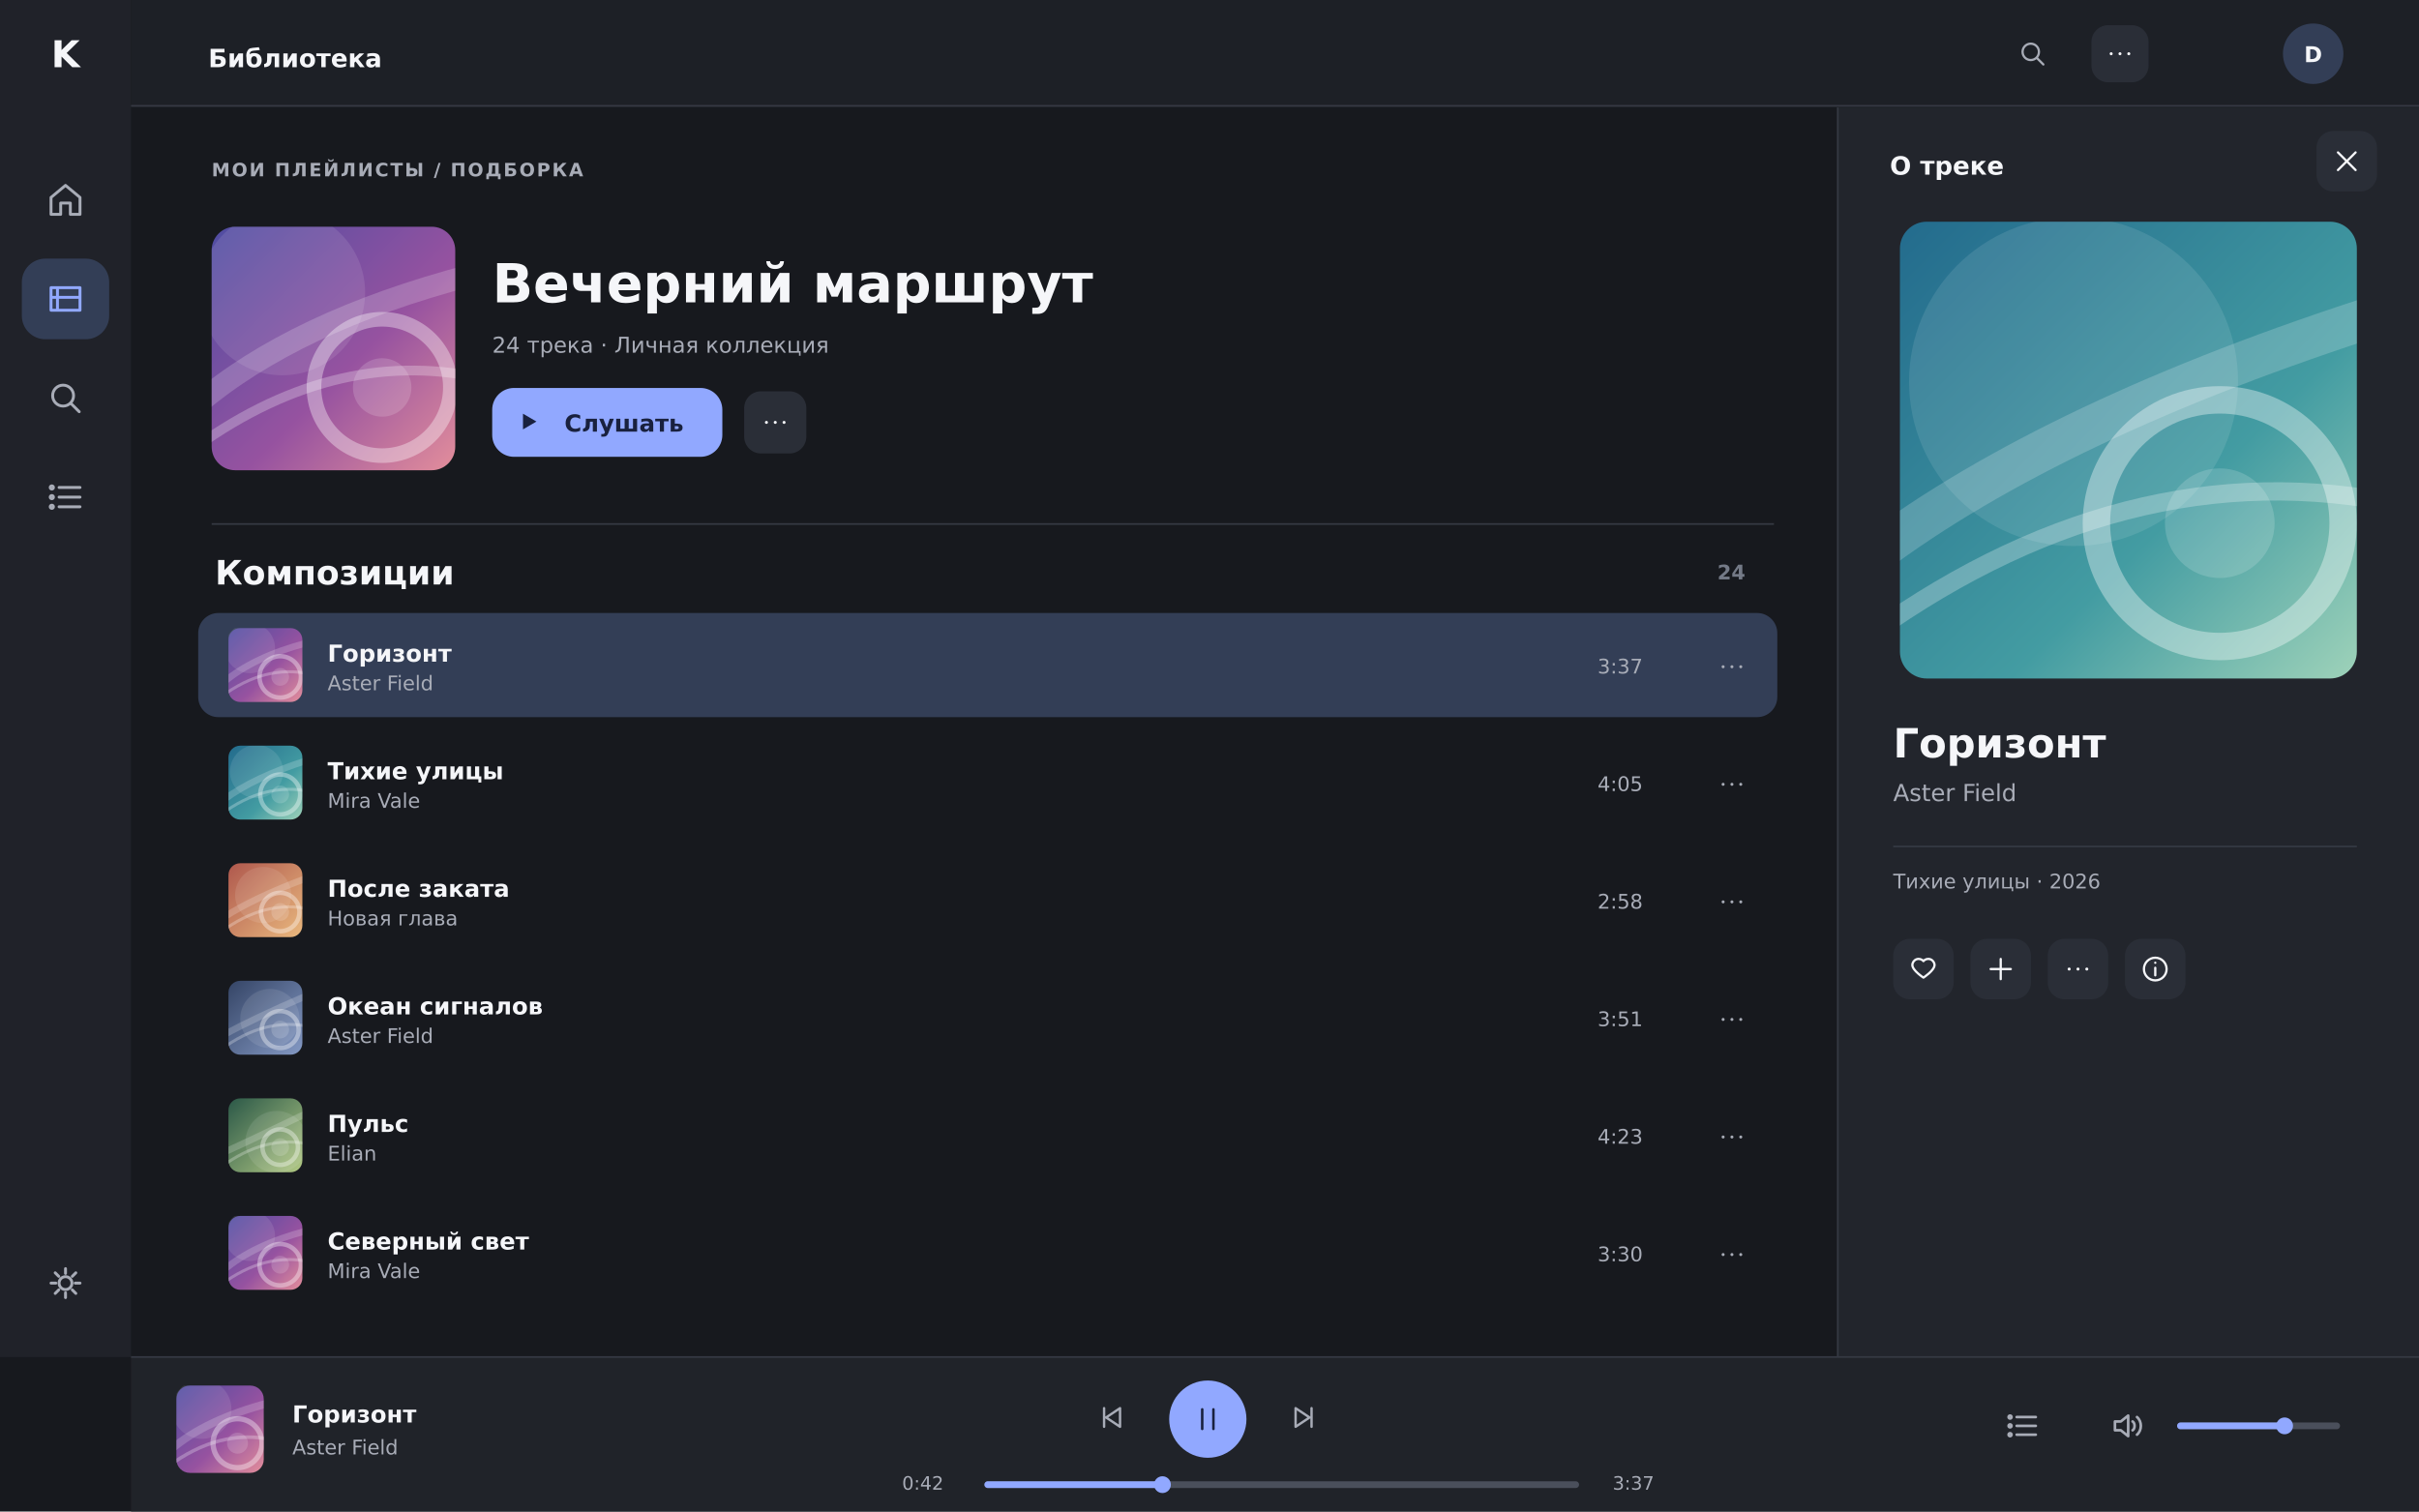
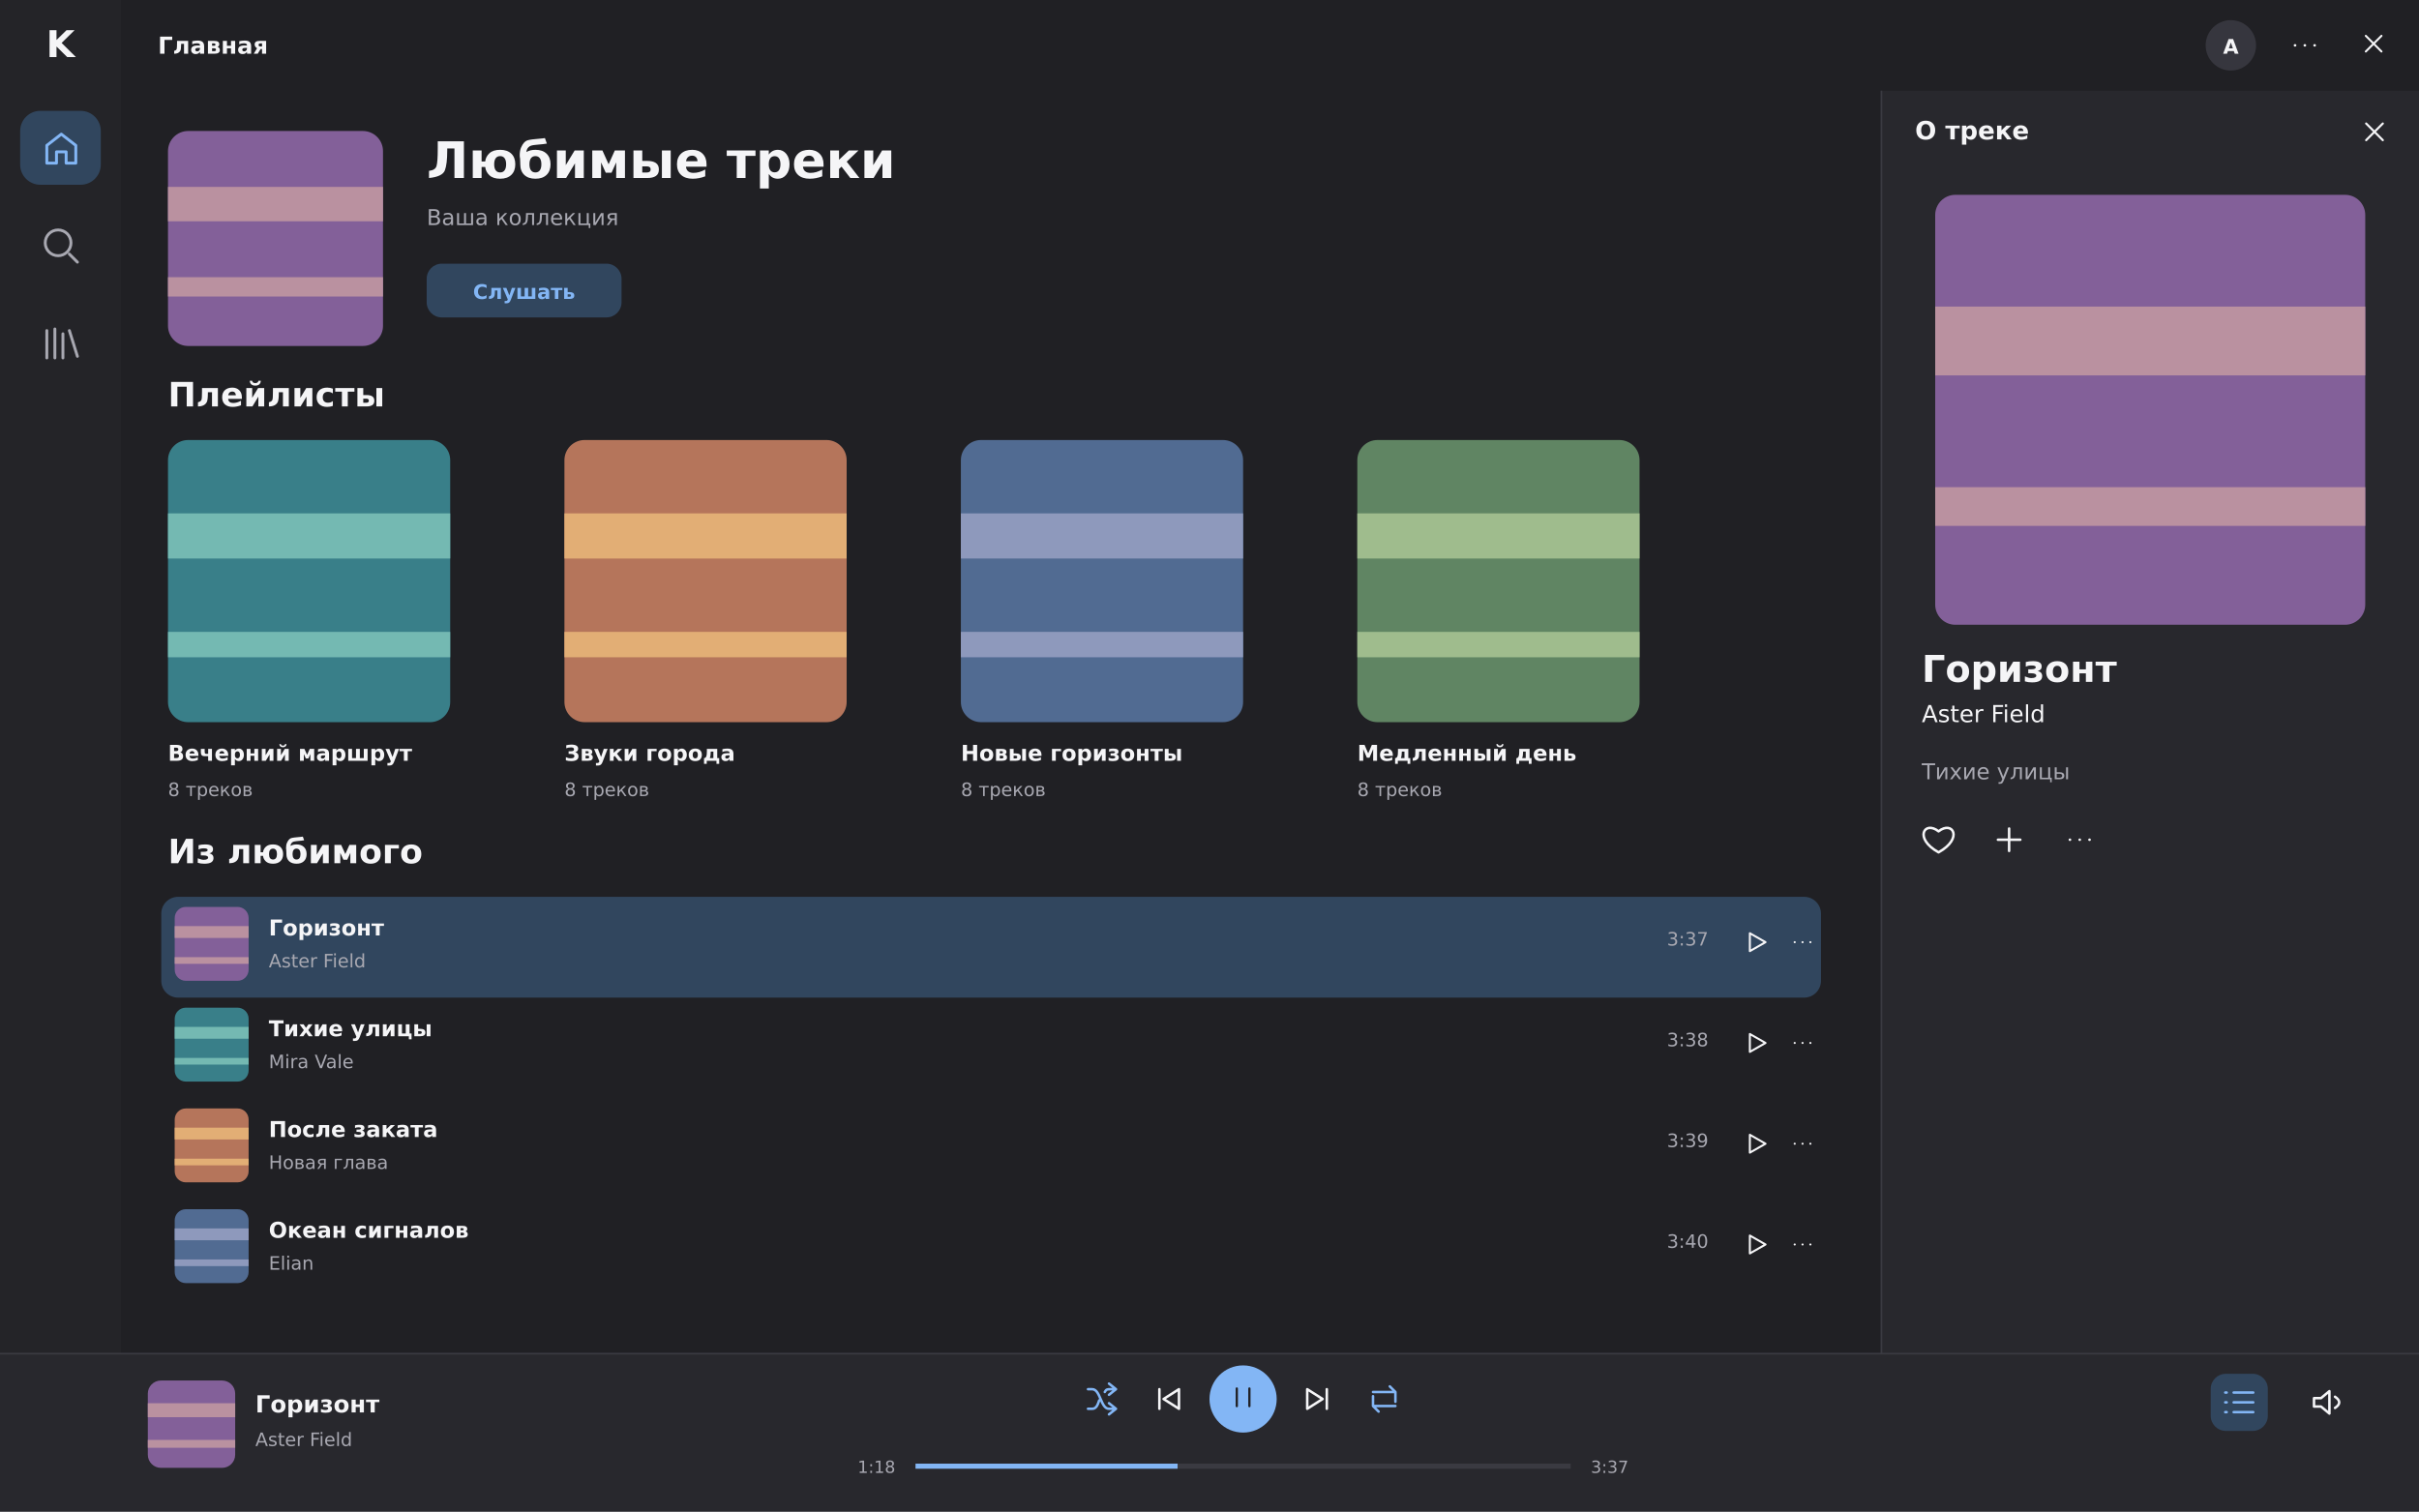
- <svg xmlns="http://www.w3.org/2000/svg" width="1440" height="900" viewBox="0 0 1440 900" role="img" aria-label="Karin Native Music: широкий тёмный макет">
-   <defs>
-     <linearGradient id="a1" x1="0" y1="0" x2="1" y2="1">
-       <stop stop-color="#4F4DA2" />
-       <stop offset="0.57" stop-color="#9652A0" />
-       <stop offset="1" stop-color="#E38E9B" />
-     </linearGradient>
-     <linearGradient id="a2" x1="0" y1="0" x2="1" y2="1">
-       <stop stop-color="#236B8D" />
-       <stop offset="0.62" stop-color="#439CA2" />
-       <stop offset="1" stop-color="#9ED2B9" />
-     </linearGradient>
-     <linearGradient id="a3" x1="0" y1="0" x2="1" y2="1">
-       <stop stop-color="#AF584D" />
-       <stop offset="1" stop-color="#E9B87E" />
-     </linearGradient>
-     <linearGradient id="a4" x1="0" y1="0" x2="1" y2="1">
-       <stop stop-color="#354566" />
-       <stop offset="1" stop-color="#8499C4" />
-     </linearGradient>
-     <linearGradient id="a5" x1="0" y1="0" x2="1" y2="1">
-       <stop stop-color="#2B5848" />
-       <stop offset="1" stop-color="#B2C984" />
-     </linearGradient>
-   </defs>
-   <g font-family="DejaVu Sans, Noto Sans, Cantarell, sans-serif">
-     <rect x="0" y="0" width="1440" height="900" rx="0" fill="#17191E" />
-     <rect x="0" y="0" width="78" height="808" rx="0" fill="#202229" />
-     <text x="39" y="40" fill="#F5F6F9" font-size="22" font-weight="700" text-anchor="middle">K</text>
-     <g transform="translate(27.5,107.5) scale(0.9583333)" fill="none" stroke="#A8ACB7" stroke-width="1.8" stroke-linecap="round" stroke-linejoin="round" style="color:#A8ACB7">
-       <path d="M3 10.5 12 3l9 7.5V21h-6v-7H9v7H3z" />
+ <svg xmlns="http://www.w3.org/2000/svg" width="1440" height="900" viewBox="0 0 1440 900" role="img" aria-label="Karin: новая композиция и единая правая панель">
+   <g font-family="DejaVu Sans, Noto Sans, sans-serif">
+     <rect x="0" y="0" width="1440" height="900" rx="0" fill="#202024" />
+     <rect x="0" y="0" width="72" height="806" rx="0" fill="#242428" />
+     <text x="36" y="34" font-size="22" font-weight="700" fill="#f5f5f7" text-anchor="middle">K</text>
+     <rect x="12" y="66" width="48" height="44" rx="12" fill="#31465e" />
+     <g transform="translate(25,77) scale(0.9583333)">
+       <path d="M3 10L12 3L21 10V21H15V14H9V21H3Z" fill="none" stroke="#83b6f5" stroke-width="1.8" stroke-linecap="round" stroke-linejoin="round" />
    </g>
-     <rect x="13" y="154" width="52" height="48" rx="14" fill="#333E56" />
-     <g transform="translate(27.5,166.5) scale(0.9583333)" fill="none" stroke="#91A8FF" stroke-width="1.8" stroke-linecap="round" stroke-linejoin="round" style="color:#91A8FF">
-       <path d="M3 5h18v14H3zM7 5v14M3 11h18" />
+     <g transform="translate(25,135) scale(0.9583333)">
+       <path d="M17 17L22 22M18 10A8 8 0 1 1 2 10A8 8 0 1 1 18 10" fill="none" stroke="#a8a8b1" stroke-width="1.8" stroke-linecap="round" stroke-linejoin="round" />
    </g>
-     <g transform="translate(27.5,225.5) scale(0.9583333)" fill="none" stroke="#A8ACB7" stroke-width="1.8" stroke-linecap="round" stroke-linejoin="round" style="color:#A8ACB7">
-       <circle cx="10.5" cy="10.5" r="6.5" />
-       <path d="m15.5 15.5 5 5" />
+     <g transform="translate(25,193) scale(0.9583333)">
+       <path d="M3 4V21M8 3V21M13 6V21M17 4L22 20" fill="none" stroke="#a8a8b1" stroke-width="1.8" stroke-linecap="round" stroke-linejoin="round" />
    </g>
-     <g transform="translate(27.5,284.5) scale(0.9583333)" fill="none" stroke="#A8ACB7" stroke-width="1.8" stroke-linecap="round" stroke-linejoin="round" style="color:#A8ACB7">
-       <path d="M8 6h13M8 12h13M8 18h13" />
-       <circle cx="3.5" cy="6" r="1" />
-       <circle cx="3.5" cy="12" r="1" />
-       <circle cx="3.5" cy="18" r="1" />
+     <text x="94" y="32" font-size="14" font-weight="700" fill="#f5f5f7" text-anchor="start">Главная</text>
+     <circle cx="1328" cy="27" r="15" fill="#36363e" />
+     <text x="1328" y="32" font-size="12" font-weight="700" fill="#f5f5f7" text-anchor="middle">A</text>
+     <g transform="translate(1362,17) scale(0.8333333)">
+       <path d="M5 12H5.1M12 12H12.1M19 12H19.1" fill="none" stroke="#f5f5f7" stroke-width="1.8" stroke-linecap="round" stroke-linejoin="round" />
    </g>
-     <g transform="translate(27.5,752.5) scale(0.9583333)" fill="none" stroke="#A8ACB7" stroke-width="1.8" stroke-linecap="round" stroke-linejoin="round" style="color:#A8ACB7">
-       <path d="M12 3v3M12 18v3M3 12h3M18 12h3M5.6 5.6l2.2 2.2M16.2 16.2l2.2 2.2M18.4 5.6l-2.2 2.2M7.8 16.2l-2.2 2.2" />
-       <circle cx="12" cy="12" r="4" />
+     <g transform="translate(1405,18) scale(0.6666667)">
+       <path d="M5 5L19 19M19 5L5 19" fill="none" stroke="#f5f5f7" stroke-width="1.8" stroke-linecap="round" stroke-linejoin="round" />
    </g>
-     <rect x="78" y="0" width="1362" height="64" rx="0" fill="#1D2026" />
-     <line x1="78" y1="63" x2="1440" y2="63" stroke="#353943" stroke-width="1" />
-     <text x="124" y="40" fill="#F5F6F9" font-size="15" font-weight="650">Библиотека</text>
-     <g transform="translate(1201,23) scale(0.75)" fill="none" stroke="#A8ACB7" stroke-width="1.8" stroke-linecap="round" stroke-linejoin="round" style="color:#A8ACB7">
-       <circle cx="10.5" cy="10.5" r="6.5" />
-       <path d="m15.5 15.5 5 5" />
+     <rect x="100" y="78" width="128" height="128" rx="12" fill="#836099" />
+     <rect x="100" y="111.28" width="128" height="20.48" rx="0" fill="#ba91a0" />
+     <rect x="100" y="165.04" width="128" height="11.52" rx="0" fill="#ba91a0" />
+     <text x="254" y="106" font-size="30" font-weight="700" fill="#f5f5f7" text-anchor="start">Любимые треки</text>
+     <text x="254" y="134" font-size="13" font-weight="400" fill="#a8a8b1" text-anchor="start">Ваша коллекция</text>
+     <rect x="254" y="157" width="116" height="32" rx="9" fill="#31465e" />
+     <text x="312.0" y="178" font-size="12" font-weight="700" fill="#83b6f5" text-anchor="middle">Слушать</text>
+     <text x="100" y="242" font-size="20" font-weight="700" fill="#f5f5f7" text-anchor="start">Плейлисты</text>
+     <rect x="100" y="262" width="168" height="168" rx="12" fill="#397f89" />
+     <rect x="100" y="305.68" width="168" height="26.88" rx="0" fill="#74b9b2" />
+     <rect x="100" y="376.24" width="168" height="15.12" rx="0" fill="#74b9b2" />
+     <text x="100" y="453" font-size="13" font-weight="700" fill="#f5f5f7" text-anchor="start">Вечерний маршрут</text>
+     <text x="100" y="474" font-size="11" font-weight="400" fill="#a8a8b1" text-anchor="start">8 треков</text>
+     <rect x="336" y="262" width="168" height="168" rx="12" fill="#b5755b" />
+     <rect x="336" y="305.68" width="168" height="26.88" rx="0" fill="#e2ae75" />
+     <rect x="336" y="376.24" width="168" height="15.12" rx="0" fill="#e2ae75" />
+     <text x="336" y="453" font-size="13" font-weight="700" fill="#f5f5f7" text-anchor="start">Звуки города</text>
+     <text x="336" y="474" font-size="11" font-weight="400" fill="#a8a8b1" text-anchor="start">8 треков</text>
+     <rect x="572" y="262" width="168" height="168" rx="12" fill="#516b92" />
+     <rect x="572" y="305.68" width="168" height="26.88" rx="0" fill="#8e99bc" />
+     <rect x="572" y="376.24" width="168" height="15.12" rx="0" fill="#8e99bc" />
+     <text x="572" y="453" font-size="13" font-weight="700" fill="#f5f5f7" text-anchor="start">Новые горизонты</text>
+     <text x="572" y="474" font-size="11" font-weight="400" fill="#a8a8b1" text-anchor="start">8 треков</text>
+     <rect x="808" y="262" width="168" height="168" rx="12" fill="#608563" />
+     <rect x="808" y="305.68" width="168" height="26.88" rx="0" fill="#9fbc8d" />
+     <rect x="808" y="376.24" width="168" height="15.12" rx="0" fill="#9fbc8d" />
+     <text x="808" y="453" font-size="13" font-weight="700" fill="#f5f5f7" text-anchor="start">Медленный день</text>
+     <text x="808" y="474" font-size="11" font-weight="400" fill="#a8a8b1" text-anchor="start">8 треков</text>
+     <text x="100" y="514" font-size="20" font-weight="700" fill="#f5f5f7" text-anchor="start">Из любимого</text>
+     <rect x="96" y="534" width="988" height="60" rx="10" fill="#31465e" />
+     <rect x="104" y="540" width="44" height="44" rx="6.6" fill="#836099" />
+     <rect x="104" y="551.44" width="44" height="7.04" rx="0" fill="#ba91a0" />
+     <rect x="104" y="569.92" width="44" height="3.96" rx="0" fill="#ba91a0" />
+     <text x="160" y="557" font-size="13" font-weight="700" fill="#f5f5f7" text-anchor="start">Горизонт</text>
+     <text x="160" y="576" font-size="11" font-weight="400" fill="#a8a8b1" text-anchor="start">Aster Field</text>
+     <text x="1017" y="563" font-size="11" font-weight="400" fill="#a8a8b1" text-anchor="end">3:37</text>
+     <g transform="translate(1037,553) scale(0.6666667)">
+       <path d="M7 4L21 12L7 20Z" fill="none" stroke="#f5f5f7" stroke-width="1.8" stroke-linecap="round" stroke-linejoin="round" />
    </g>
-     <rect x="1245" y="15" width="34" height="34" rx="10" fill="#2A2E37" />
-     <g transform="translate(1253,23) scale(0.75)" fill="none" stroke="#F5F6F9" stroke-width="1.8" stroke-linecap="round" stroke-linejoin="round" style="color:#F5F6F9">
-       <circle cx="5" cy="12" r="1.2" fill="currentColor" stroke="none" />
-       <circle cx="12" cy="12" r="1.2" fill="currentColor" stroke="none" />
-       <circle cx="19" cy="12" r="1.2" fill="currentColor" stroke="none" />
+     <g transform="translate(1065,553) scale(0.6666667)">
+       <path d="M5 12H5.1M12 12H12.1M19 12H19.1" fill="none" stroke="#f5f5f7" stroke-width="1.8" stroke-linecap="round" stroke-linejoin="round" />
    </g>
-     <circle cx="1377" cy="32" r="18" fill="#333E56" />
-     <text x="1377" y="37" fill="#F5F6F9" font-size="13" font-weight="700" text-anchor="middle">D</text>
-     <text x="126" y="105" fill="#A8ACB7" font-size="11" font-weight="600" letter-spacing="1.05">МОИ ПЛЕЙЛИСТЫ  /  ПОДБОРКА</text>
-     <g>
-       <rect x="126" y="135" width="145" height="145" rx="14" fill="url(#a1)" />
-       <svg x="126" y="135" width="145" height="145" viewBox="0 0 100 100" overflow="hidden">
-         <circle cx="29" cy="27" r="34" fill="#FFFFFF" opacity=".10" />
-         <circle cx="70" cy="66" r="28" fill="none" stroke="#FFFFFF" stroke-width="6" opacity=".36" />
-         <circle cx="70" cy="66" r="12" fill="#FFFFFF" opacity=".16" />
-         <path d="M-6 73 Q34 39 106 20" stroke="#FFFFFF" stroke-width="9" opacity=".19" fill="none" />
-         <path d="M-10 93 Q49 49 110 62" stroke="#FFFFFF" stroke-width="4" opacity=".26" fill="none" />
-       </svg>
+     <rect x="104" y="600" width="44" height="44" rx="6.6" fill="#397f89" />
+     <rect x="104" y="611.44" width="44" height="7.04" rx="0" fill="#74b9b2" />
+     <rect x="104" y="629.92" width="44" height="3.96" rx="0" fill="#74b9b2" />
+     <text x="160" y="617" font-size="13" font-weight="700" fill="#f5f5f7" text-anchor="start">Тихие улицы</text>
+     <text x="160" y="636" font-size="11" font-weight="400" fill="#a8a8b1" text-anchor="start">Mira Vale</text>
+     <text x="1017" y="623" font-size="11" font-weight="400" fill="#a8a8b1" text-anchor="end">3:38</text>
+     <g transform="translate(1037,613) scale(0.6666667)">
+       <path d="M7 4L21 12L7 20Z" fill="none" stroke="#f5f5f7" stroke-width="1.8" stroke-linecap="round" stroke-linejoin="round" />
    </g>
-     <text x="293" y="180" fill="#F5F6F9" font-size="32" font-weight="730">Вечерний маршрут</text>
-     <text x="293" y="210" fill="#A8ACB7" font-size="13" font-weight="400">24 трека  ·  Личная коллекция</text>
-     <rect x="293" y="231" width="137" height="41" rx="13" fill="#91A8FF" />
-     <g transform="translate(306,243) scale(0.6666667)" fill="none" stroke="#19213E" stroke-width="1.8" stroke-linecap="round" stroke-linejoin="round" style="color:#19213E">
-       <path d="m8 5 12 7-12 7z" fill="currentColor" stroke="none" />
+     <g transform="translate(1065,613) scale(0.6666667)">
+       <path d="M5 12H5.1M12 12H12.1M19 12H19.1" fill="none" stroke="#f5f5f7" stroke-width="1.8" stroke-linecap="round" stroke-linejoin="round" />
    </g>
-     <text x="336" y="257" fill="#19213E" font-size="14" font-weight="700">Слушать</text>
-     <rect x="443" y="233" width="37" height="37" rx="10" fill="#2A2E37" />
-     <g transform="translate(452.5,242.5) scale(0.75)" fill="none" stroke="#F5F6F9" stroke-width="1.8" stroke-linecap="round" stroke-linejoin="round" style="color:#F5F6F9">
-       <circle cx="5" cy="12" r="1.2" fill="currentColor" stroke="none" />
-       <circle cx="12" cy="12" r="1.2" fill="currentColor" stroke="none" />
-       <circle cx="19" cy="12" r="1.2" fill="currentColor" stroke="none" />
+     <rect x="104" y="660" width="44" height="44" rx="6.6" fill="#b5755b" />
+     <rect x="104" y="671.44" width="44" height="7.04" rx="0" fill="#e2ae75" />
+     <rect x="104" y="689.92" width="44" height="3.96" rx="0" fill="#e2ae75" />
+     <text x="160" y="677" font-size="13" font-weight="700" fill="#f5f5f7" text-anchor="start">После заката</text>
+     <text x="160" y="696" font-size="11" font-weight="400" fill="#a8a8b1" text-anchor="start">Новая глава</text>
+     <text x="1017" y="683" font-size="11" font-weight="400" fill="#a8a8b1" text-anchor="end">3:39</text>
+     <g transform="translate(1037,673) scale(0.6666667)">
+       <path d="M7 4L21 12L7 20Z" fill="none" stroke="#f5f5f7" stroke-width="1.8" stroke-linecap="round" stroke-linejoin="round" />
    </g>
-     <line x1="126" y1="312" x2="1056" y2="312" stroke="#353943" stroke-width="1" />
-     <text x="128" y="348" fill="#F5F6F9" font-size="20" font-weight="700">Композиции</text>
-     <text x="1039" y="345" fill="#747A87" font-size="12" font-weight="600" text-anchor="end">24</text>
-     <rect x="118" y="365" width="940" height="62" rx="12" fill="#333E56" />
-     <g>
-       <rect x="136" y="374" width="44" height="44" rx="7" fill="url(#a1)" />
-       <svg x="136" y="374" width="44" height="44" viewBox="0 0 100 100" overflow="hidden">
-         <circle cx="29" cy="27" r="34" fill="#FFFFFF" opacity=".10" />
-         <circle cx="70" cy="66" r="28" fill="none" stroke="#FFFFFF" stroke-width="6" opacity=".36" />
-         <circle cx="70" cy="66" r="12" fill="#FFFFFF" opacity=".16" />
-         <path d="M-6 73 Q34 39 106 20" stroke="#FFFFFF" stroke-width="9" opacity=".19" fill="none" />
-         <path d="M-10 93 Q49 49 110 62" stroke="#FFFFFF" stroke-width="4" opacity=".26" fill="none" />
-       </svg>
+     <g transform="translate(1065,673) scale(0.6666667)">
+       <path d="M5 12H5.1M12 12H12.1M19 12H19.1" fill="none" stroke="#f5f5f7" stroke-width="1.8" stroke-linecap="round" stroke-linejoin="round" />
    </g>
-     <text x="195" y="394" fill="#F5F6F9" font-size="14" font-weight="600">Горизонт</text>
-     <text x="195" y="411" fill="#A8ACB7" font-size="12" font-weight="400">Aster Field</text>
-     <text x="951" y="401" fill="#A8ACB7" font-size="12" font-weight="400">3:37</text>
-     <g transform="translate(1022,388) scale(0.75)" fill="none" stroke="#A8ACB7" stroke-width="1.8" stroke-linecap="round" stroke-linejoin="round" style="color:#A8ACB7">
-       <circle cx="5" cy="12" r="1.2" fill="currentColor" stroke="none" />
-       <circle cx="12" cy="12" r="1.2" fill="currentColor" stroke="none" />
-       <circle cx="19" cy="12" r="1.2" fill="currentColor" stroke="none" />
+     <rect x="104" y="720" width="44" height="44" rx="6.6" fill="#516b92" />
+     <rect x="104" y="731.44" width="44" height="7.04" rx="0" fill="#8e99bc" />
+     <rect x="104" y="749.92" width="44" height="3.96" rx="0" fill="#8e99bc" />
+     <text x="160" y="737" font-size="13" font-weight="700" fill="#f5f5f7" text-anchor="start">Океан сигналов</text>
+     <text x="160" y="756" font-size="11" font-weight="400" fill="#a8a8b1" text-anchor="start">Elian</text>
+     <text x="1017" y="743" font-size="11" font-weight="400" fill="#a8a8b1" text-anchor="end">3:40</text>
+     <g transform="translate(1037,733) scale(0.6666667)">
+       <path d="M7 4L21 12L7 20Z" fill="none" stroke="#f5f5f7" stroke-width="1.8" stroke-linecap="round" stroke-linejoin="round" />
    </g>
-     <g>
-       <rect x="136" y="444" width="44" height="44" rx="7" fill="url(#a2)" />
-       <svg x="136" y="444" width="44" height="44" viewBox="0 0 100 100" overflow="hidden">
-         <circle cx="38" cy="35" r="36" fill="#FFFFFF" opacity=".10" />
-         <circle cx="70" cy="66" r="27" fill="none" stroke="#FFFFFF" stroke-width="6" opacity=".36" />
-         <circle cx="70" cy="66" r="12" fill="#FFFFFF" opacity=".16" />
-         <path d="M-6 73 Q34 43 106 20" stroke="#FFFFFF" stroke-width="9" opacity=".19" fill="none" />
-         <path d="M-10 93 Q49 49 110 62" stroke="#FFFFFF" stroke-width="4" opacity=".26" fill="none" />
-       </svg>
+     <g transform="translate(1065,733) scale(0.6666667)">
+       <path d="M5 12H5.1M12 12H12.1M19 12H19.1" fill="none" stroke="#f5f5f7" stroke-width="1.8" stroke-linecap="round" stroke-linejoin="round" />
    </g>
-     <text x="195" y="464" fill="#F5F6F9" font-size="14" font-weight="600">Тихие улицы</text>
-     <text x="195" y="481" fill="#A8ACB7" font-size="12" font-weight="400">Mira Vale</text>
-     <text x="951" y="471" fill="#A8ACB7" font-size="12" font-weight="400">4:05</text>
-     <g transform="translate(1022,458) scale(0.75)" fill="none" stroke="#A8ACB7" stroke-width="1.8" stroke-linecap="round" stroke-linejoin="round" style="color:#A8ACB7">
-       <circle cx="5" cy="12" r="1.2" fill="currentColor" stroke="none" />
-       <circle cx="12" cy="12" r="1.2" fill="currentColor" stroke="none" />
-       <circle cx="19" cy="12" r="1.2" fill="currentColor" stroke="none" />
+     <rect x="1120" y="54" width="320" height="752" rx="0" fill="#28282d" />
+     <path d="M1120 54L1120 806" stroke="#3a3a41" stroke-width="1" />
+     <text x="1140" y="83" font-size="15" font-weight="700" fill="#f5f5f7" text-anchor="start">О треке</text>
+     <g transform="translate(1405,70) scale(0.7083333)">
+       <path d="M5 5L19 19M19 5L5 19" fill="none" stroke="#f5f5f7" stroke-width="1.8" stroke-linecap="round" stroke-linejoin="round" />
    </g>
-     <g>
-       <rect x="136" y="514" width="44" height="44" rx="7" fill="url(#a3)" />
-       <svg x="136" y="514" width="44" height="44" viewBox="0 0 100 100" overflow="hidden">
-         <circle cx="47" cy="43" r="38" fill="#FFFFFF" opacity=".10" />
-         <circle cx="70" cy="66" r="26" fill="none" stroke="#FFFFFF" stroke-width="6" opacity=".36" />
-         <circle cx="70" cy="66" r="12" fill="#FFFFFF" opacity=".16" />
-         <path d="M-6 73 Q34 47 106 20" stroke="#FFFFFF" stroke-width="9" opacity=".19" fill="none" />
-         <path d="M-10 93 Q49 49 110 62" stroke="#FFFFFF" stroke-width="4" opacity=".26" fill="none" />
-       </svg>
+     <rect x="1152.0" y="116" width="256" height="256" rx="12" fill="#836099" />
+     <rect x="1152.0" y="182.56" width="256" height="40.96" rx="0" fill="#ba91a0" />
+     <rect x="1152.0" y="290.08" width="256" height="23.04" rx="0" fill="#ba91a0" />
+     <text x="1144" y="406" font-size="22" font-weight="700" fill="#f5f5f7" text-anchor="start">Горизонт</text>
+     <text x="1144" y="430" font-size="14" font-weight="400" fill="#f5f5f7" text-anchor="start">Aster Field</text>
+     <text x="1144" y="464" font-size="13" font-weight="400" fill="#a8a8b1" text-anchor="start">Тихие улицы</text>
+     <g transform="translate(1144,490) scale(0.8333333)">
+       <path d="M12 21C-6 11 2-2 12 6C22-2 30 11 12 21" fill="none" stroke="#f5f5f7" stroke-width="1.8" stroke-linecap="round" stroke-linejoin="round" />
    </g>
-     <text x="195" y="534" fill="#F5F6F9" font-size="14" font-weight="600">После заката</text>
-     <text x="195" y="551" fill="#A8ACB7" font-size="12" font-weight="400">Новая глава</text>
-     <text x="951" y="541" fill="#A8ACB7" font-size="12" font-weight="400">2:58</text>
-     <g transform="translate(1022,528) scale(0.75)" fill="none" stroke="#A8ACB7" stroke-width="1.8" stroke-linecap="round" stroke-linejoin="round" style="color:#A8ACB7">
-       <circle cx="5" cy="12" r="1.2" fill="currentColor" stroke="none" />
-       <circle cx="12" cy="12" r="1.2" fill="currentColor" stroke="none" />
-       <circle cx="19" cy="12" r="1.2" fill="currentColor" stroke="none" />
+     <g transform="translate(1186,490) scale(0.8333333)">
+       <path d="M12 4V20M4 12H20" fill="none" stroke="#f5f5f7" stroke-width="1.8" stroke-linecap="round" stroke-linejoin="round" />
    </g>
-     <g>
-       <rect x="136" y="584" width="44" height="44" rx="7" fill="url(#a4)" />
-       <svg x="136" y="584" width="44" height="44" viewBox="0 0 100 100" overflow="hidden">
-         <circle cx="56" cy="51" r="40" fill="#FFFFFF" opacity=".10" />
-         <circle cx="70" cy="66" r="25" fill="none" stroke="#FFFFFF" stroke-width="6" opacity=".36" />
-         <circle cx="70" cy="66" r="12" fill="#FFFFFF" opacity=".16" />
-         <path d="M-6 73 Q34 51 106 20" stroke="#FFFFFF" stroke-width="9" opacity=".19" fill="none" />
-         <path d="M-10 93 Q49 49 110 62" stroke="#FFFFFF" stroke-width="4" opacity=".26" fill="none" />
-       </svg>
+     <g transform="translate(1228,490) scale(0.8333333)">
+       <path d="M5 12H5.1M12 12H12.1M19 12H19.1" fill="none" stroke="#f5f5f7" stroke-width="1.8" stroke-linecap="round" stroke-linejoin="round" />
    </g>
-     <text x="195" y="604" fill="#F5F6F9" font-size="14" font-weight="600">Океан сигналов</text>
-     <text x="195" y="621" fill="#A8ACB7" font-size="12" font-weight="400">Aster Field</text>
-     <text x="951" y="611" fill="#A8ACB7" font-size="12" font-weight="400">3:51</text>
-     <g transform="translate(1022,598) scale(0.75)" fill="none" stroke="#A8ACB7" stroke-width="1.8" stroke-linecap="round" stroke-linejoin="round" style="color:#A8ACB7">
-       <circle cx="5" cy="12" r="1.2" fill="currentColor" stroke="none" />
-       <circle cx="12" cy="12" r="1.2" fill="currentColor" stroke="none" />
-       <circle cx="19" cy="12" r="1.2" fill="currentColor" stroke="none" />
+     <rect x="0" y="806" width="1440" height="94" rx="0" fill="#28282d" />
+     <path d="M0 806L1440 806" stroke="#3a3a41" stroke-width="1" />
+     <rect x="88" y="822" width="52" height="52" rx="7.8" fill="#836099" />
+     <rect x="88" y="835.52" width="52" height="8.32" rx="0" fill="#ba91a0" />
+     <rect x="88" y="857.36" width="52" height="4.68" rx="0" fill="#ba91a0" />
+     <text x="152" y="841" font-size="14" font-weight="700" fill="#f5f5f7" text-anchor="start">Горизонт</text>
+     <text x="152" y="861" font-size="11" font-weight="400" fill="#a8a8b1" text-anchor="start">Aster Field</text>
+     <g transform="translate(646.0,823) scale(0.8333333)">
+       <path d="M2 5H5C11 5 11 19 17 19H22M17 15L22 19L17 23M2 19H5C8 19 9 16 10 13M14 7C15 5 16 5 18 5H22M17 1L22 5L17 9" fill="none" stroke="#83b6f5" stroke-width="1.8" stroke-linecap="round" stroke-linejoin="round" />
    </g>
-     <g>
-       <rect x="136" y="654" width="44" height="44" rx="7" fill="url(#a5)" />
-       <svg x="136" y="654" width="44" height="44" viewBox="0 0 100 100" overflow="hidden">
-         <circle cx="65" cy="59" r="42" fill="#FFFFFF" opacity=".10" />
-         <circle cx="70" cy="66" r="24" fill="none" stroke="#FFFFFF" stroke-width="6" opacity=".36" />
-         <circle cx="70" cy="66" r="12" fill="#FFFFFF" opacity=".16" />
-         <path d="M-6 73 Q34 55 106 20" stroke="#FFFFFF" stroke-width="9" opacity=".19" fill="none" />
-         <path d="M-10 93 Q49 49 110 62" stroke="#FFFFFF" stroke-width="4" opacity=".26" fill="none" />
-       </svg>
+     <g transform="translate(686.0,823) scale(0.8333333)">
+       <path d="M5 5V19M19 5L8 12L19 19Z" fill="none" stroke="#f5f5f7" stroke-width="1.8" stroke-linecap="round" stroke-linejoin="round" />
    </g>
-     <text x="195" y="674" fill="#F5F6F9" font-size="14" font-weight="600">Пульс</text>
-     <text x="195" y="691" fill="#A8ACB7" font-size="12" font-weight="400">Elian</text>
-     <text x="951" y="681" fill="#A8ACB7" font-size="12" font-weight="400">4:23</text>
-     <g transform="translate(1022,668) scale(0.75)" fill="none" stroke="#A8ACB7" stroke-width="1.8" stroke-linecap="round" stroke-linejoin="round" style="color:#A8ACB7">
-       <circle cx="5" cy="12" r="1.2" fill="currentColor" stroke="none" />
-       <circle cx="12" cy="12" r="1.2" fill="currentColor" stroke="none" />
-       <circle cx="19" cy="12" r="1.2" fill="currentColor" stroke="none" />
+     <g transform="translate(774.0,823) scale(0.8333333)">
+       <path d="M19 5V19M5 5L16 12L5 19Z" fill="none" stroke="#f5f5f7" stroke-width="1.8" stroke-linecap="round" stroke-linejoin="round" />
    </g>
-     <g>
-       <rect x="136" y="724" width="44" height="44" rx="7" fill="url(#a1)" />
-       <svg x="136" y="724" width="44" height="44" viewBox="0 0 100 100" overflow="hidden">
-         <circle cx="29" cy="27" r="34" fill="#FFFFFF" opacity=".10" />
-         <circle cx="70" cy="66" r="28" fill="none" stroke="#FFFFFF" stroke-width="6" opacity=".36" />
-         <circle cx="70" cy="66" r="12" fill="#FFFFFF" opacity=".16" />
-         <path d="M-6 73 Q34 39 106 20" stroke="#FFFFFF" stroke-width="9" opacity=".19" fill="none" />
-         <path d="M-10 93 Q49 49 110 62" stroke="#FFFFFF" stroke-width="4" opacity=".26" fill="none" />
-       </svg>
+     <g transform="translate(814.0,823) scale(0.8333333)">
+       <path d="M4 7H20L16 3M20 7V14M20 17H4L8 21M4 17V10" fill="none" stroke="#83b6f5" stroke-width="1.8" stroke-linecap="round" stroke-linejoin="round" />
    </g>
-     <text x="195" y="744" fill="#F5F6F9" font-size="14" font-weight="600">Северный свет</text>
-     <text x="195" y="761" fill="#A8ACB7" font-size="12" font-weight="400">Mira Vale</text>
-     <text x="951" y="751" fill="#A8ACB7" font-size="12" font-weight="400">3:30</text>
-     <g transform="translate(1022,738) scale(0.75)" fill="none" stroke="#A8ACB7" stroke-width="1.8" stroke-linecap="round" stroke-linejoin="round" style="color:#A8ACB7">
-       <circle cx="5" cy="12" r="1.2" fill="currentColor" stroke="none" />
-       <circle cx="12" cy="12" r="1.2" fill="currentColor" stroke="none" />
-       <circle cx="19" cy="12" r="1.2" fill="currentColor" stroke="none" />
+     <circle cx="740.0" cy="833" r="20" fill="#83b6f5" />
+     <g transform="translate(731.0,823) scale(0.75)">
+       <path d="M7 5V19M17 5V19" fill="none" stroke="#202024" stroke-width="1.8" stroke-linecap="round" stroke-linejoin="round" />
    </g>
-     <rect x="1094" y="64" width="346" height="744" rx="0" fill="#22252C" />
-     <line x1="1094" y1="64" x2="1094" y2="808" stroke="#353943" stroke-width="1" />
-     <text x="1125" y="104" fill="#F5F6F9" font-size="15" font-weight="650">О треке</text>
-     <rect x="1379" y="78" width="36" height="36" rx="10" fill="#2A2E37" />
-     <g transform="translate(1388,87) scale(0.75)" fill="none" stroke="#F5F6F9" stroke-width="1.8" stroke-linecap="round" stroke-linejoin="round" style="color:#F5F6F9">
-       <path d="M5 5 19 19M19 5 5 19" />
+     <text x="533.0" y="877" font-size="10" font-weight="400" fill="#a8a8b1" text-anchor="end">1:18</text>
+     <path d="M545.0 873L935.0 873" stroke="#3a3a41" stroke-width="3" />
+     <path d="M545.0 873L701.0 873" stroke="#83b6f5" stroke-width="3" />
+     <text x="947.0" y="877" font-size="10" font-weight="400" fill="#a8a8b1" text-anchor="start">3:37</text>
+     <rect x="1316" y="818" width="34" height="34" rx="9" fill="#31465e" />
+     <g transform="translate(1323,825) scale(0.8333333)">
+       <path d="M8 5H22M8 12H22M8 19H22M2 5H3M2 12H3M2 19H3" fill="none" stroke="#83b6f5" stroke-width="1.8" stroke-linecap="round" stroke-linejoin="round" />
    </g>
-     <g>
-       <rect x="1131" y="132" width="272" height="272" rx="16" fill="url(#a2)" />
-       <svg x="1131" y="132" width="272" height="272" viewBox="0 0 100 100" overflow="hidden">
-         <circle cx="38" cy="35" r="36" fill="#FFFFFF" opacity=".10" />
-         <circle cx="70" cy="66" r="27" fill="none" stroke="#FFFFFF" stroke-width="6" opacity=".36" />
-         <circle cx="70" cy="66" r="12" fill="#FFFFFF" opacity=".16" />
-         <path d="M-6 73 Q34 43 106 20" stroke="#FFFFFF" stroke-width="9" opacity=".19" fill="none" />
-         <path d="M-10 93 Q49 49 110 62" stroke="#FFFFFF" stroke-width="4" opacity=".26" fill="none" />
-       </svg>
+     <g transform="translate(1375,825) scale(0.8333333)">
+       <path d="M3 9H8L14 4V20L8 15H3ZM18 8Q24 12 18 16" fill="none" stroke="#f5f5f7" stroke-width="1.8" stroke-linecap="round" stroke-linejoin="round" />
    </g>
-     <text x="1127" y="451" fill="#F5F6F9" font-size="24" font-weight="750">Горизонт</text>
-     <text x="1127" y="477" fill="#A8ACB7" font-size="14" font-weight="400">Aster Field</text>
-     <line x1="1127" y1="504" x2="1403" y2="504" stroke="#353943" stroke-width="1" />
-     <text x="1127" y="529" fill="#A8ACB7" font-size="12" font-weight="400">Тихие улицы  ·  2026</text>
-     <rect x="1127" y="559" width="36" height="36" rx="10" fill="#2A2E37" />
-     <g transform="translate(1136,568) scale(0.75)" fill="none" stroke="#F5F6F9" stroke-width="1.8" stroke-linecap="round" stroke-linejoin="round" style="color:#F5F6F9">
-       <path d="M20.8 8.8c0 4.3-8.8 10-8.8 10s-8.8-5.7-8.8-10a5 5 0 0 1 8.8-3.1 5 5 0 0 1 8.8 3.1z" />
-     </g>
-     <rect x="1173" y="559" width="36" height="36" rx="10" fill="#2A2E37" />
-     <g transform="translate(1182,568) scale(0.75)" fill="none" stroke="#F5F6F9" stroke-width="1.8" stroke-linecap="round" stroke-linejoin="round" style="color:#F5F6F9">
-       <path d="M12 4v16M4 12h16" />
-     </g>
-     <rect x="1219" y="559" width="36" height="36" rx="10" fill="#2A2E37" />
-     <g transform="translate(1228,568) scale(0.75)" fill="none" stroke="#F5F6F9" stroke-width="1.8" stroke-linecap="round" stroke-linejoin="round" style="color:#F5F6F9">
-       <circle cx="5" cy="12" r="1.2" fill="currentColor" stroke="none" />
-       <circle cx="12" cy="12" r="1.2" fill="currentColor" stroke="none" />
-       <circle cx="19" cy="12" r="1.2" fill="currentColor" stroke="none" />
-     </g>
-     <rect x="1265" y="559" width="36" height="36" rx="10" fill="#2A2E37" />
-     <g transform="translate(1274,568) scale(0.75)" fill="none" stroke="#F5F6F9" stroke-width="1.8" stroke-linecap="round" stroke-linejoin="round" style="color:#F5F6F9">
-       <circle cx="12" cy="12" r="9" />
-       <path d="M12 11v6M12 7h.01" />
-     </g>
-     <rect x="78" y="808" width="1362" height="92" rx="0" fill="#202329" />
-     <line x1="78" y1="808" x2="1440" y2="808" stroke="#353943" stroke-width="1" />
-     <g>
-       <rect x="105" y="825" width="52" height="52" rx="8" fill="url(#a1)" />
-       <svg x="105" y="825" width="52" height="52" viewBox="0 0 100 100" overflow="hidden">
-         <circle cx="29" cy="27" r="34" fill="#FFFFFF" opacity=".10" />
-         <circle cx="70" cy="66" r="28" fill="none" stroke="#FFFFFF" stroke-width="6" opacity=".36" />
-         <circle cx="70" cy="66" r="12" fill="#FFFFFF" opacity=".16" />
-         <path d="M-6 73 Q34 39 106 20" stroke="#FFFFFF" stroke-width="9" opacity=".19" fill="none" />
-         <path d="M-10 93 Q49 49 110 62" stroke="#FFFFFF" stroke-width="4" opacity=".26" fill="none" />
-       </svg>
-     </g>
-     <text x="174" y="847" fill="#F5F6F9" font-size="14" font-weight="650">Горизонт</text>
-     <text x="174" y="866" fill="#A8ACB7" font-size="12" font-weight="400">Aster Field</text>
-     <g transform="translate(652.5,834.5) scale(0.7916667)" fill="none" stroke="#A8ACB7" stroke-width="1.8" stroke-linecap="round" stroke-linejoin="round" style="color:#A8ACB7">
-       <path d="M6 5v14M18 5 7.5 12 18 19z" />
-     </g>
-     <circle cx="719" cy="845" r="23" fill="#91A8FF" />
-     <g transform="translate(709,835) scale(0.8333333)" fill="none" stroke="#19213E" stroke-width="1.8" stroke-linecap="round" stroke-linejoin="round" style="color:#19213E">
-       <path d="M8 5v14M16 5v14" />
-     </g>
-     <g transform="translate(766.5,834.5) scale(0.7916667)" fill="none" stroke="#A8ACB7" stroke-width="1.8" stroke-linecap="round" stroke-linejoin="round" style="color:#A8ACB7">
-       <path d="M18 5v14M6 5 16.5 12 6 19z" />
-     </g>
-     <text x="537" y="887" fill="#A8ACB7" font-size="11" font-weight="400">0:42</text>
-     <line x1="588" y1="884" x2="938" y2="884" stroke="#4A4F5B" stroke-width="4" stroke-linecap="round" />
-     <line x1="588" y1="884" x2="692" y2="884" stroke="#91A8FF" stroke-width="4" stroke-linecap="round" />
-     <circle cx="692" cy="884" r="5" fill="#91A8FF" />
-     <text x="960" y="887" fill="#A8ACB7" font-size="11" font-weight="400">3:37</text>
-     <g transform="translate(1193.5,838.5) scale(0.875)" fill="none" stroke="#A8ACB7" stroke-width="1.8" stroke-linecap="round" stroke-linejoin="round" style="color:#A8ACB7">
-       <path d="M8 6h13M8 12h13M8 18h13" />
-       <circle cx="3.5" cy="6" r="1" />
-       <circle cx="3.5" cy="12" r="1" />
-       <circle cx="3.5" cy="18" r="1" />
-     </g>
-     <g transform="translate(1255.5,838.5) scale(0.875)" fill="none" stroke="#A8ACB7" stroke-width="1.8" stroke-linecap="round" stroke-linejoin="round" style="color:#A8ACB7">
-       <path d="M4 9h4l5-4v14l-5-4H4zM16 9c1.8 1 1.8 5 0 6M19 6c3.5 3 3.5 9 0 12" />
-     </g>
-     <line x1="1298" y1="849" x2="1391" y2="849" stroke="#4A4F5B" stroke-width="4" stroke-linecap="round" />
-     <line x1="1298" y1="849" x2="1360" y2="849" stroke="#91A8FF" stroke-width="4" stroke-linecap="round" />
-     <circle cx="1360" cy="849" r="5" fill="#91A8FF" />
  </g>
</svg>
